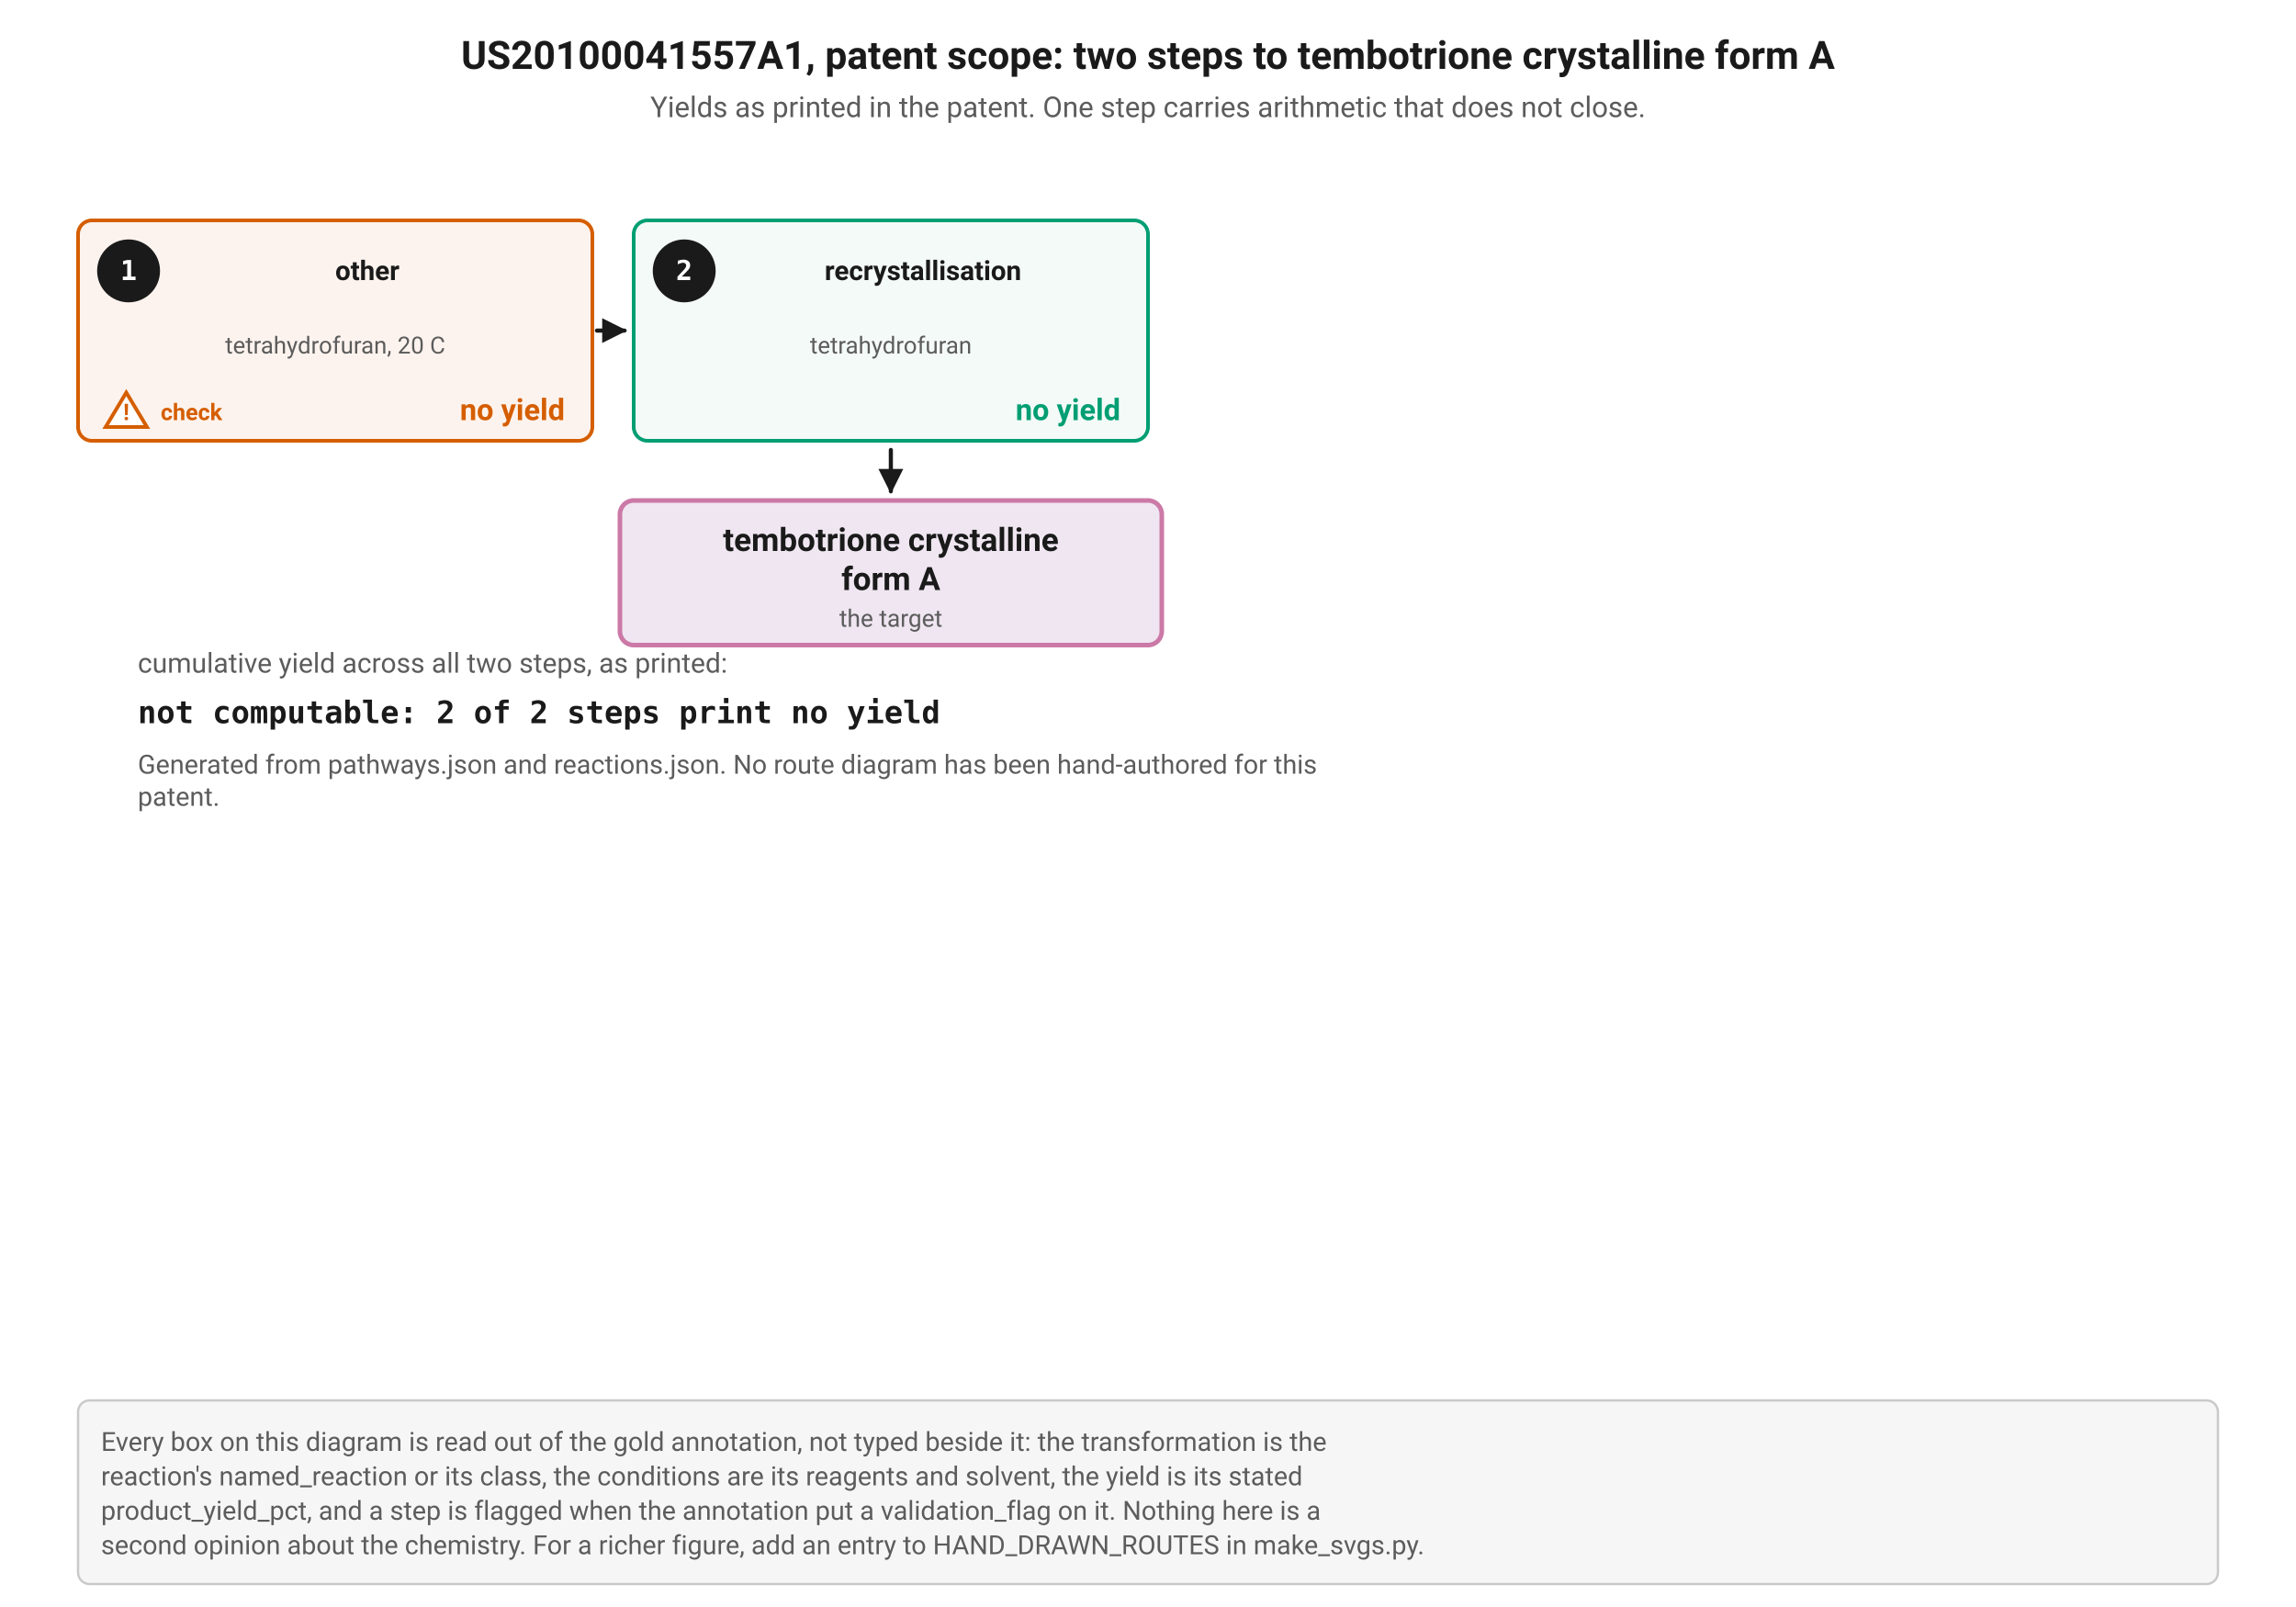
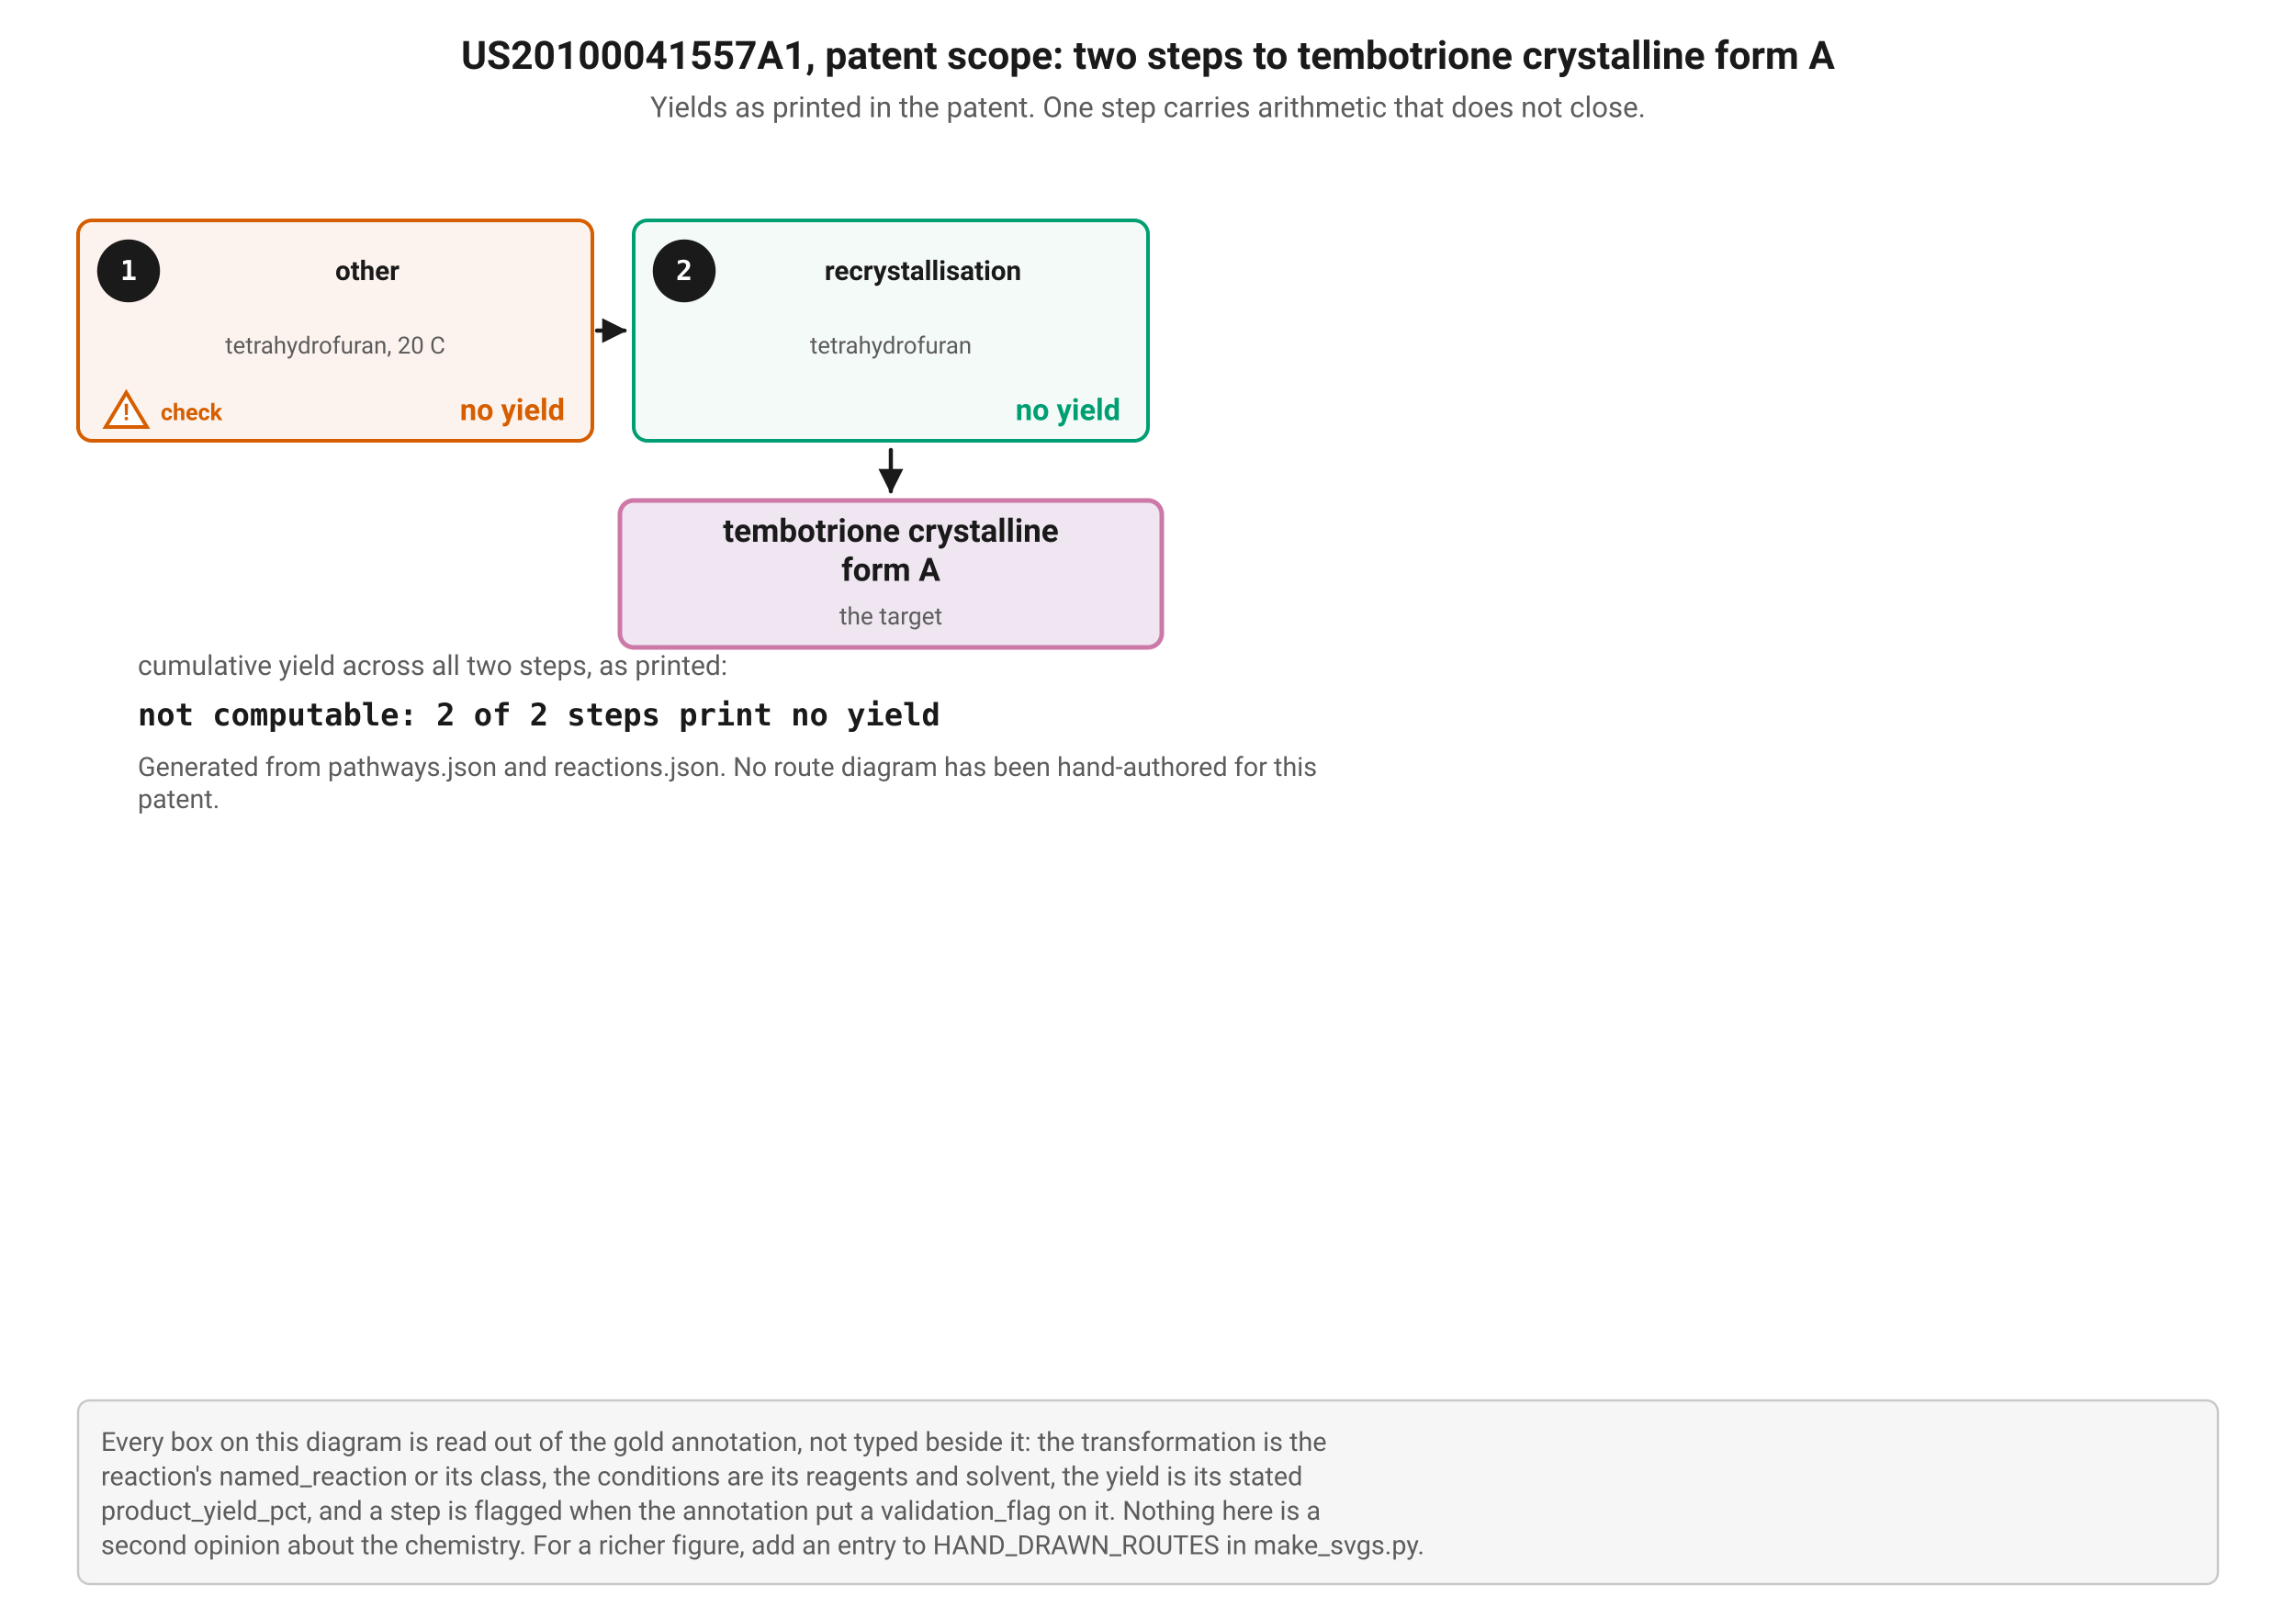
<svg xmlns="http://www.w3.org/2000/svg" viewBox="0 0 1000 700" width="100%" role="img" aria-labelledby="m2t m2d">
  <defs>
    <marker id="m2arrow" viewBox="0 0 10 10" refX="9" refY="5" markerWidth="6" markerHeight="6" orient="auto-start-reverse">
      <path d="M 0 0 L 10 5 L 0 10 z" fill="#1a1a1a" />
    </marker>
    <pattern id="m2hatch" width="7" height="7" patternUnits="userSpaceOnUse" patternTransform="rotate(45)">
      <line x1="0" y1="0" x2="0" y2="7" stroke="#5c5c5c" stroke-width="2.2" />
    </pattern>
  </defs>
  <rect width="1000" height="700" fill="#ffffff" />
  <text x="500" y="30" font-family="ui-sans-serif, -apple-system, Segoe UI, Roboto, sans-serif" font-size="17" font-weight="600" fill="#1a1a1a" text-anchor="middle">US20100041557A1, patent scope: two steps to tembotrione crystalline form A</text>
  <text x="500" y="51" font-family="ui-sans-serif, -apple-system, Segoe UI, Roboto, sans-serif" font-size="12.5" font-weight="normal" fill="#5c5c5c" text-anchor="middle">Yields as printed in the patent. One step carries arithmetic that does not close.</text>
  <rect x="34" y="96" width="224" height="96" rx="6" fill="#fdf3ee" fill-opacity="1" stroke="#D55E00" stroke-width="1.6" />
  <circle cx="56" cy="118" r="13" fill="#1a1a1a" stroke="#1a1a1a" stroke-width="1.4" />
  <text x="56" y="122" font-family="ui-monospace, SFMono-Regular, Menlo, monospace" font-size="12" font-weight="700" fill="#ffffff" text-anchor="middle">1</text>
  <text x="160.0" y="122" font-family="ui-sans-serif, -apple-system, Segoe UI, Roboto, sans-serif" font-size="11.8" font-weight="600" fill="#1a1a1a" text-anchor="middle">other</text>
  <text x="146.0" y="154" font-family="ui-sans-serif, -apple-system, Segoe UI, Roboto, sans-serif" font-size="10.3" font-weight="normal" fill="#5c5c5c" text-anchor="middle">tetrahydrofuran, 20 C</text>
  <text x="246" y="183" font-family="ui-sans-serif, -apple-system, Segoe UI, Roboto, sans-serif" font-size="13" font-weight="700" fill="#D55E00" text-anchor="end">no yield</text>
  <polygon points="46,186 55,171 64,186" fill="#ffffff" stroke="#D55E00" stroke-width="1.6" />
  <text x="55" y="183" font-family="ui-sans-serif, -apple-system, Segoe UI, Roboto, sans-serif" font-size="10" font-weight="700" fill="#D55E00" text-anchor="middle">!</text>
  <text x="70" y="183" font-family="ui-sans-serif, -apple-system, Segoe UI, Roboto, sans-serif" font-size="10" font-weight="600" fill="#D55E00" text-anchor="start">check</text>
  <rect x="276" y="96" width="224" height="96" rx="6" fill="#f4faf7" fill-opacity="1" stroke="#009E73" stroke-width="1.6" />
  <circle cx="298" cy="118" r="13" fill="#1a1a1a" stroke="#1a1a1a" stroke-width="1.4" />
  <text x="298" y="122" font-family="ui-monospace, SFMono-Regular, Menlo, monospace" font-size="12" font-weight="700" fill="#ffffff" text-anchor="middle">2</text>
  <text x="402.0" y="122" font-family="ui-sans-serif, -apple-system, Segoe UI, Roboto, sans-serif" font-size="11.8" font-weight="600" fill="#1a1a1a" text-anchor="middle">recrystallisation</text>
  <text x="388.0" y="154" font-family="ui-sans-serif, -apple-system, Segoe UI, Roboto, sans-serif" font-size="10.3" font-weight="normal" fill="#5c5c5c" text-anchor="middle">tetrahydrofuran</text>
  <text x="488" y="183" font-family="ui-sans-serif, -apple-system, Segoe UI, Roboto, sans-serif" font-size="13" font-weight="700" fill="#009E73" text-anchor="end">no yield</text>
  <line x1="260" y1="144.0" x2="272" y2="144.0" stroke="#1a1a1a" stroke-width="1.8" stroke-linecap="round" marker-end="url(#m2arrow)" />
-   <rect x="270" y="218" width="236" height="63" rx="6" fill="#efe6f1" fill-opacity="1" stroke="#CC79A7" stroke-width="2" />
-   <text x="388.0" y="240" font-family="ui-sans-serif, -apple-system, Segoe UI, Roboto, sans-serif" font-size="14" font-weight="700" fill="#1a1a1a" text-anchor="middle">tembotrione crystalline</text>
-   <text x="388.0" y="257" font-family="ui-sans-serif, -apple-system, Segoe UI, Roboto, sans-serif" font-size="14" font-weight="700" fill="#1a1a1a" text-anchor="middle">form A</text>
-   <text x="388.0" y="273" font-family="ui-sans-serif, -apple-system, Segoe UI, Roboto, sans-serif" font-size="10.5" font-weight="normal" fill="#5c5c5c" text-anchor="middle">the target</text>
+   <rect x="270" y="218" width="236" height="64" rx="6" fill="#efe6f1" fill-opacity="1" stroke="#CC79A7" stroke-width="2" />
+   <text x="388.0" y="236" font-family="ui-sans-serif, -apple-system, Segoe UI, Roboto, sans-serif" font-size="14" font-weight="700" fill="#1a1a1a" text-anchor="middle">tembotrione crystalline</text>
+   <text x="388.0" y="253" font-family="ui-sans-serif, -apple-system, Segoe UI, Roboto, sans-serif" font-size="14" font-weight="700" fill="#1a1a1a" text-anchor="middle">form A</text>
+   <text x="388.0" y="272" font-family="ui-sans-serif, -apple-system, Segoe UI, Roboto, sans-serif" font-size="10.5" font-weight="normal" fill="#5c5c5c" text-anchor="middle">the target</text>
  <line x1="388.0" y1="196" x2="388.0" y2="214" stroke="#1a1a1a" stroke-width="1.8" stroke-linecap="round" marker-end="url(#m2arrow)" />
-   <text x="60" y="293" font-family="ui-sans-serif, -apple-system, Segoe UI, Roboto, sans-serif" font-size="12" font-weight="normal" fill="#5c5c5c" text-anchor="start">cumulative yield across all two steps, as printed:</text>
-   <text x="60" y="315" font-family="ui-monospace, SFMono-Regular, Menlo, monospace" font-size="13.5" font-weight="700" fill="#1a1a1a" text-anchor="start">not computable: 2 of 2 steps print no yield</text>
-   <text x="60" y="337" font-family="ui-sans-serif, -apple-system, Segoe UI, Roboto, sans-serif" font-size="11.5" font-weight="normal" fill="#5c5c5c" text-anchor="start">Generated from pathways.json and reactions.json. No route diagram has been hand-authored for this</text>
-   <text x="60" y="351" font-family="ui-sans-serif, -apple-system, Segoe UI, Roboto, sans-serif" font-size="11.5" font-weight="normal" fill="#5c5c5c" text-anchor="start">patent.</text>
+   <text x="60" y="294" font-family="ui-sans-serif, -apple-system, Segoe UI, Roboto, sans-serif" font-size="12" font-weight="normal" fill="#5c5c5c" text-anchor="start">cumulative yield across all two steps, as printed:</text>
+   <text x="60" y="316" font-family="ui-monospace, SFMono-Regular, Menlo, monospace" font-size="13.5" font-weight="700" fill="#1a1a1a" text-anchor="start">not computable: 2 of 2 steps print no yield</text>
+   <text x="60" y="338" font-family="ui-sans-serif, -apple-system, Segoe UI, Roboto, sans-serif" font-size="11.5" font-weight="normal" fill="#5c5c5c" text-anchor="start">Generated from pathways.json and reactions.json. No route diagram has been hand-authored for this</text>
+   <text x="60" y="352" font-family="ui-sans-serif, -apple-system, Segoe UI, Roboto, sans-serif" font-size="11.5" font-weight="normal" fill="#5c5c5c" text-anchor="start">patent.</text>
  <rect x="34" y="610" width="932" height="80" rx="5" fill="#f6f6f6" fill-opacity="1" stroke="#c9c9c9" stroke-width="1" />
  <text x="44" y="632" font-family="ui-sans-serif, -apple-system, Segoe UI, Roboto, sans-serif" font-size="11.5" font-weight="normal" fill="#5c5c5c" text-anchor="start">Every box on this diagram is read out of the gold annotation, not typed beside it: the transformation is the</text>
  <text x="44" y="647" font-family="ui-sans-serif, -apple-system, Segoe UI, Roboto, sans-serif" font-size="11.5" font-weight="normal" fill="#5c5c5c" text-anchor="start">reaction's named_reaction or its class, the conditions are its reagents and solvent, the yield is its stated</text>
  <text x="44" y="662" font-family="ui-sans-serif, -apple-system, Segoe UI, Roboto, sans-serif" font-size="11.5" font-weight="normal" fill="#5c5c5c" text-anchor="start">product_yield_pct, and a step is flagged when the annotation put a validation_flag on it. Nothing here is a</text>
  <text x="44" y="677" font-family="ui-sans-serif, -apple-system, Segoe UI, Roboto, sans-serif" font-size="11.5" font-weight="normal" fill="#5c5c5c" text-anchor="start">second opinion about the chemistry. For a richer figure, add an entry to HAND_DRAWN_ROUTES in make_svgs.py.</text>
</svg>
